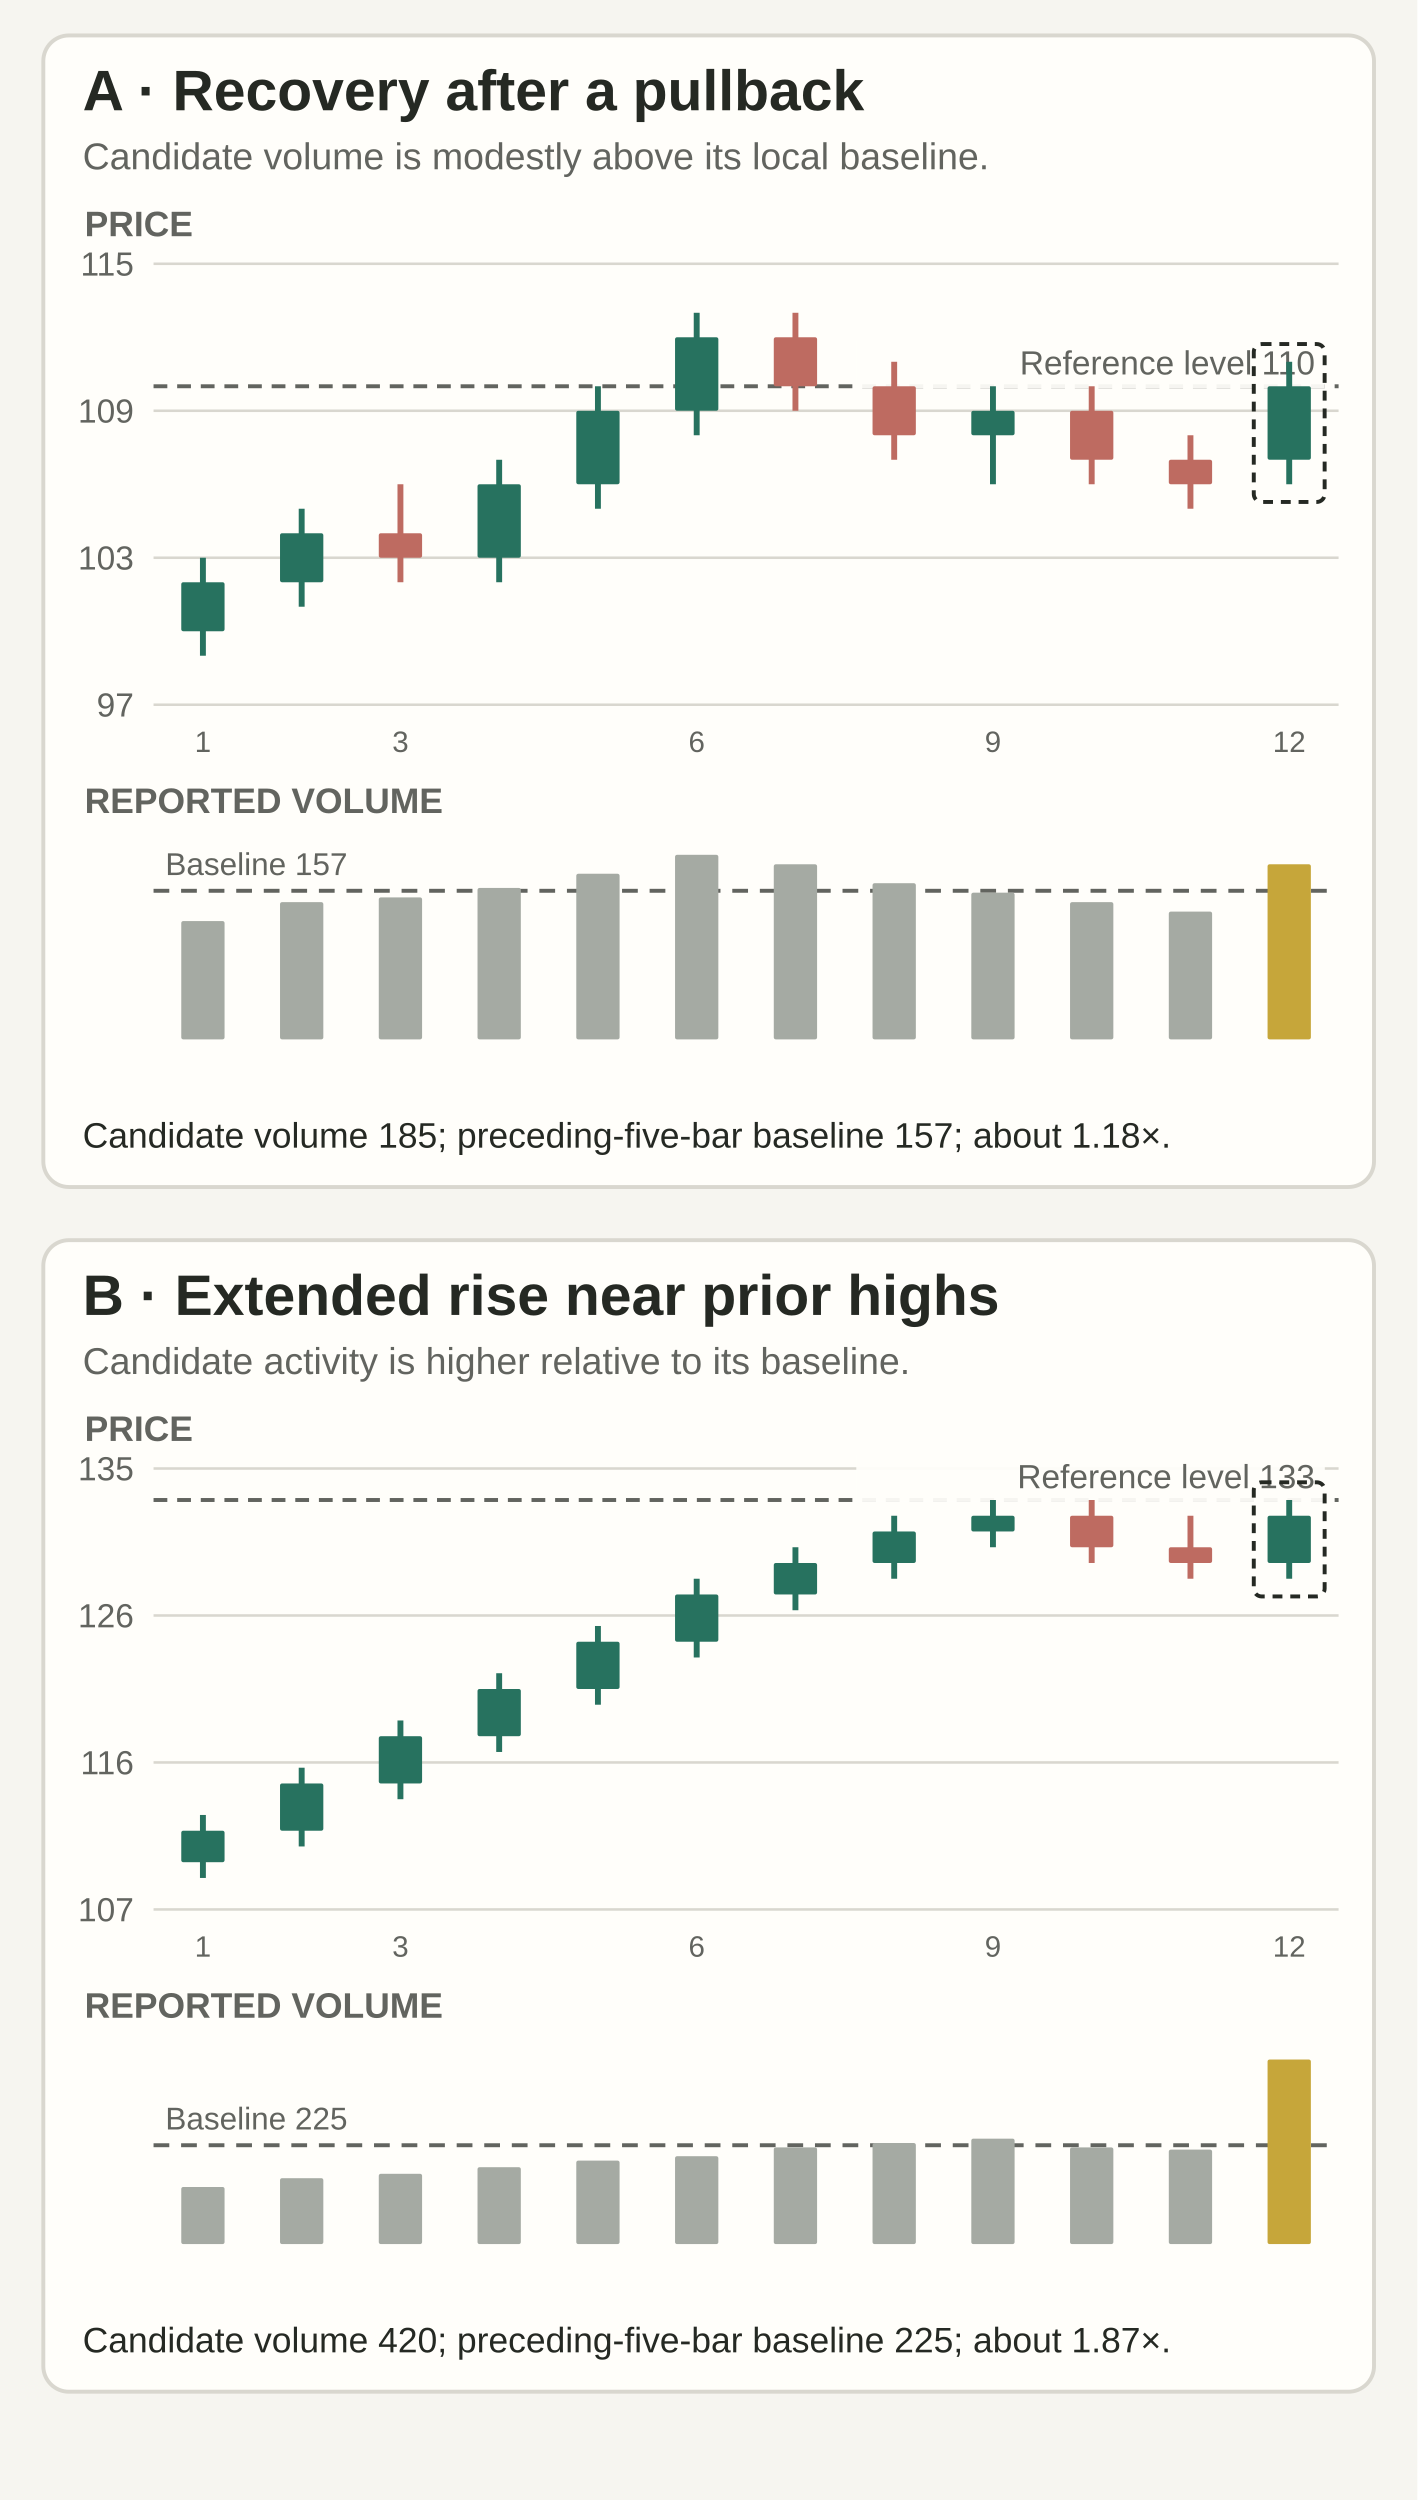
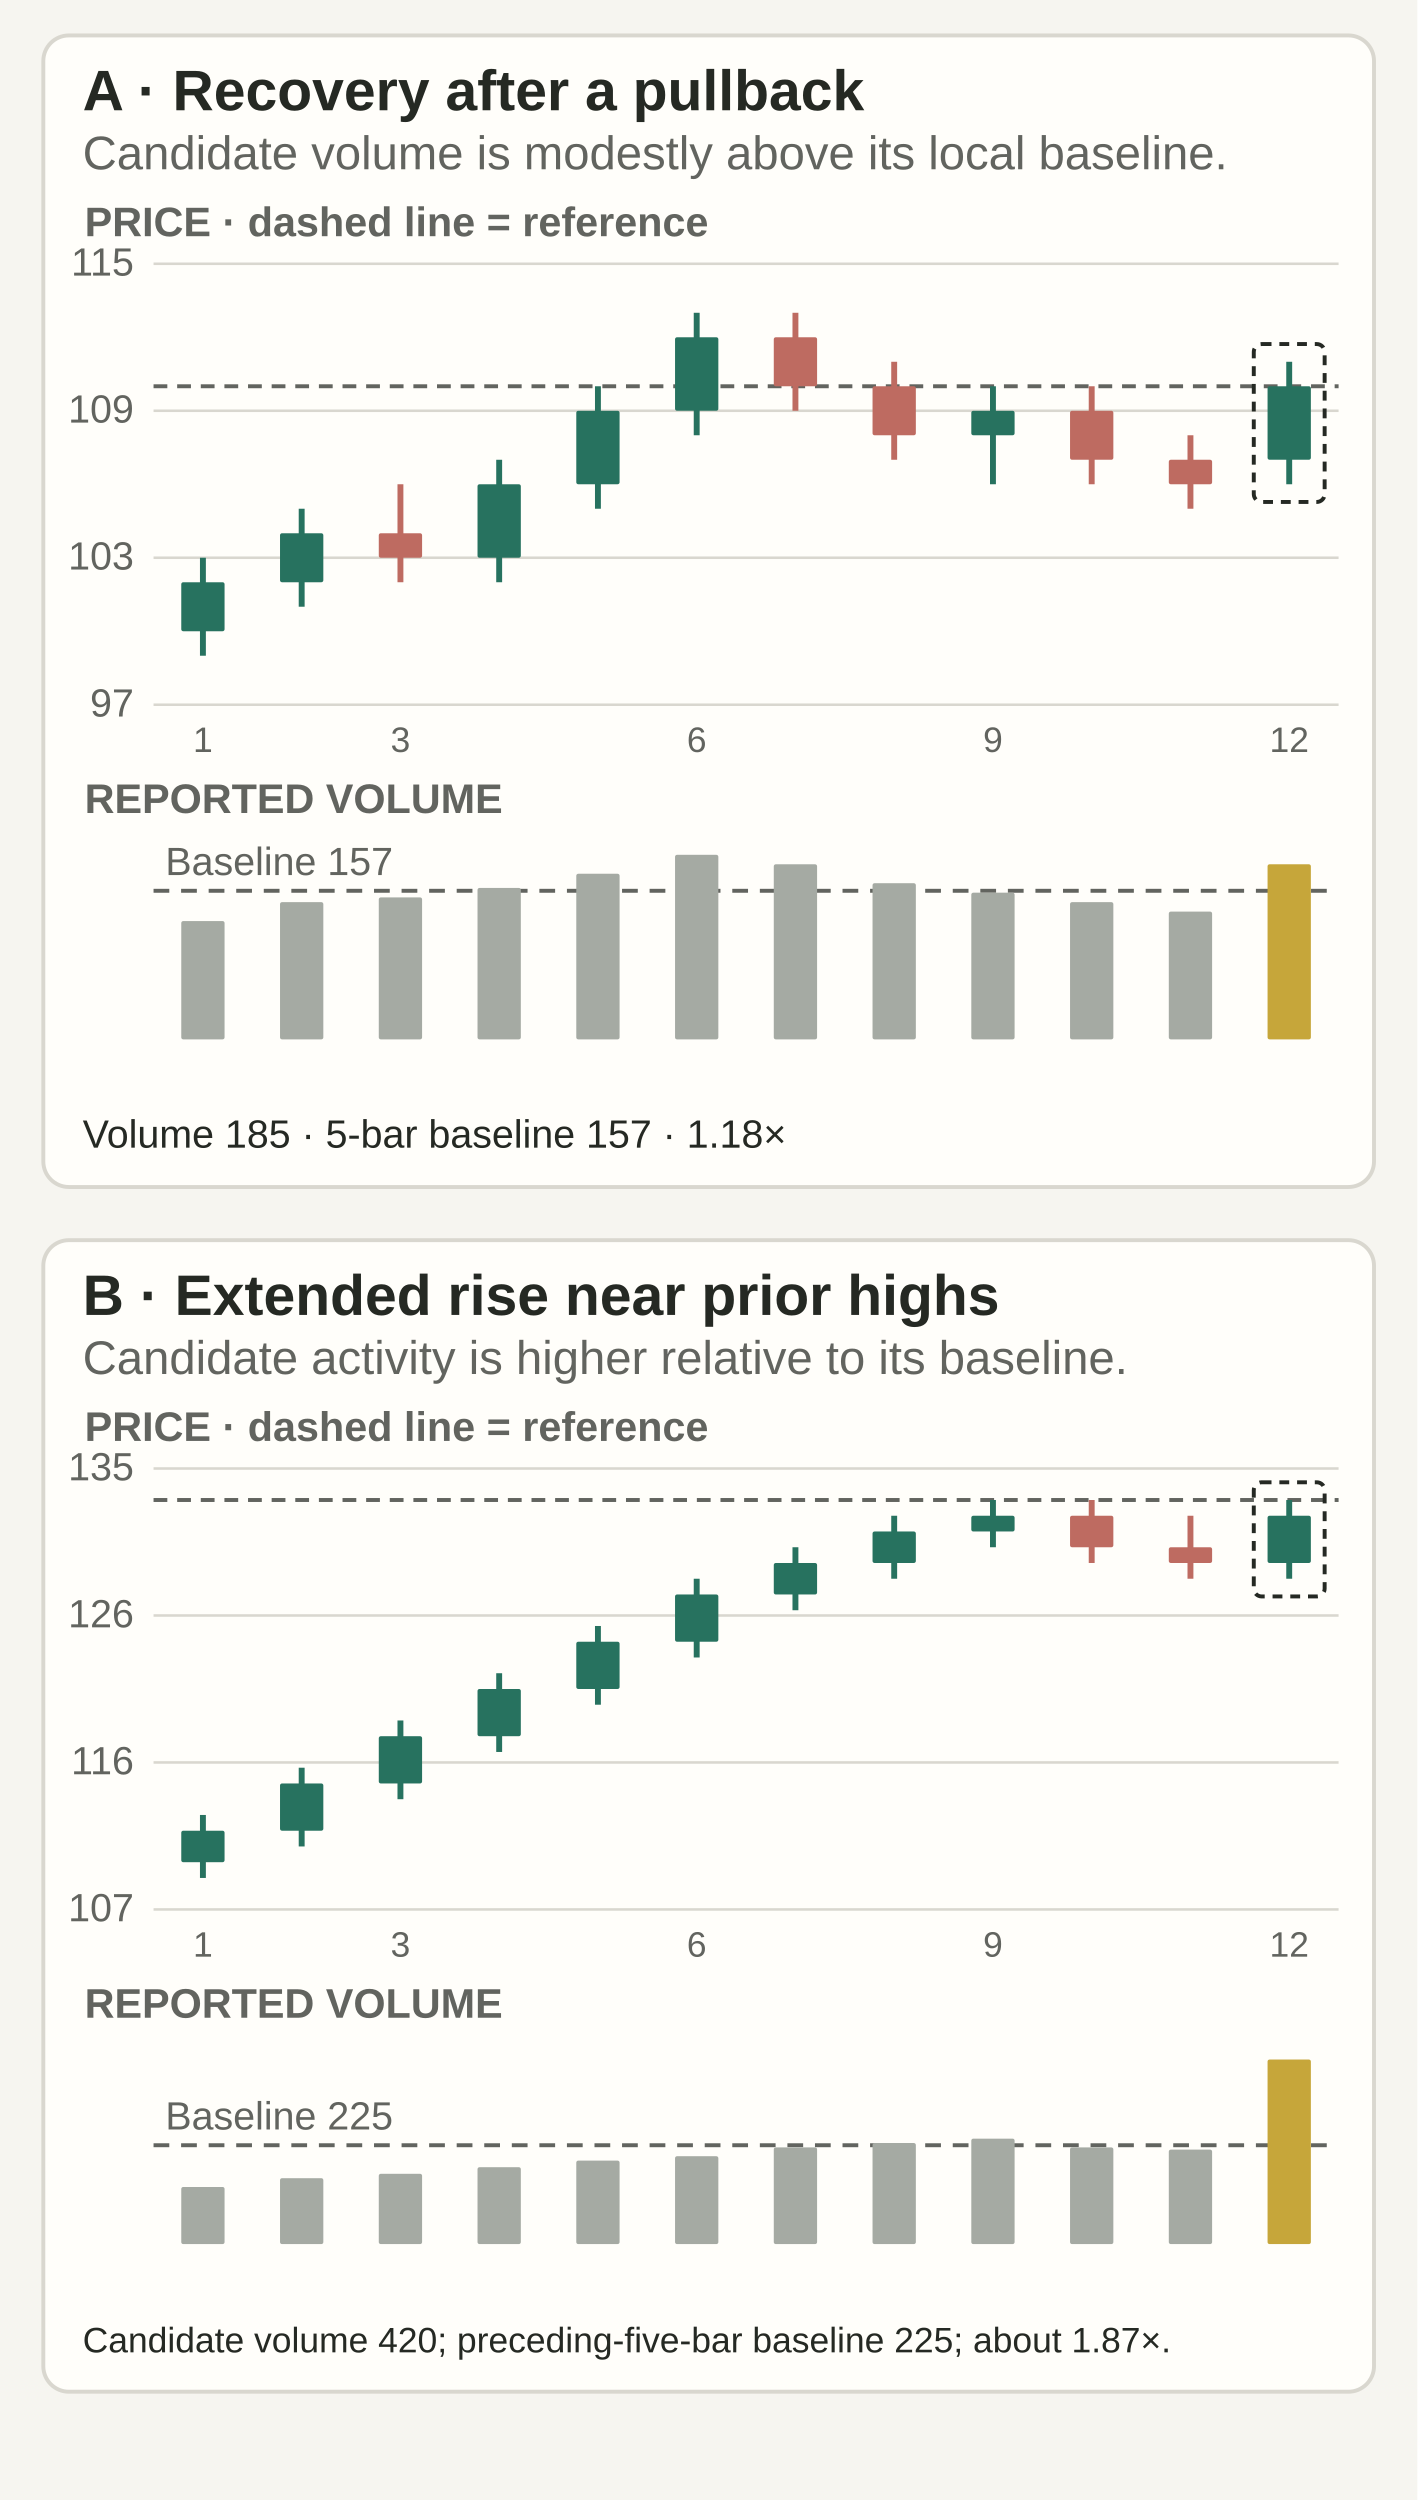
<svg xmlns="http://www.w3.org/2000/svg" width="720" height="1270" viewBox="0 0 720 1270" role="img" aria-labelledby="title desc">
  <rect width="720" height="1270" fill="#f6f5f0" />
  <rect x="22" y="18" width="676" height="585" rx="13" fill="#fffefa" stroke="#d9d7cf" stroke-width="2" />
  <text x="42" y="56" font-family="Arial,Helvetica,sans-serif" font-size="29" font-weight="700" fill="#252923">A · Recovery after a pullback</text>
-   <text x="42" y="86" font-family="Arial,Helvetica,sans-serif" font-size="19" fill="#62645f">Candidate volume is modestly above its local baseline.</text>
-   <text x="43" y="120" font-family="Arial,Helvetica,sans-serif" font-size="18" font-weight="700" fill="#62645f">PRICE</text>
+   <text x="42" y="86" font-family="Arial,Helvetica,sans-serif" font-size="24" fill="#62645f">Candidate volume is modestly above its local baseline.</text>
+   <text x="43" y="120" font-family="Arial,Helvetica,sans-serif" font-size="21" font-weight="700" fill="#62645f">PRICE · dashed line = reference</text>
  <line x1="78" y1="134" x2="680" y2="134" stroke="#d9d7cf" stroke-width="1.3" />
-   <text x="68" y="140" font-family="Arial,Helvetica,sans-serif" font-size="17" text-anchor="end" fill="#62645f">115</text>
+   <text x="68" y="140" font-family="Arial,Helvetica,sans-serif" font-size="20" text-anchor="end" fill="#62645f">115</text>
  <line x1="78" y1="208.67" x2="680" y2="208.67" stroke="#d9d7cf" stroke-width="1.3" />
-   <text x="68" y="214.67" font-family="Arial,Helvetica,sans-serif" font-size="17" text-anchor="end" fill="#62645f">109</text>
+   <text x="68" y="214.67" font-family="Arial,Helvetica,sans-serif" font-size="20" text-anchor="end" fill="#62645f">109</text>
  <line x1="78" y1="283.33" x2="680" y2="283.33" stroke="#d9d7cf" stroke-width="1.3" />
-   <text x="68" y="289.33" font-family="Arial,Helvetica,sans-serif" font-size="17" text-anchor="end" fill="#62645f">103</text>
+   <text x="68" y="289.33" font-family="Arial,Helvetica,sans-serif" font-size="20" text-anchor="end" fill="#62645f">103</text>
  <line x1="78" y1="358" x2="680" y2="358" stroke="#d9d7cf" stroke-width="1.3" />
-   <text x="68" y="364" font-family="Arial,Helvetica,sans-serif" font-size="17" text-anchor="end" fill="#62645f">97</text>
+   <text x="68" y="364" font-family="Arial,Helvetica,sans-serif" font-size="20" text-anchor="end" fill="#62645f">97</text>
  <line x1="78" y1="196.22" x2="680" y2="196.22" stroke="#62645f" stroke-width="2" stroke-dasharray="7 5" />
-   <rect x="435" y="173.22" width="238" height="24" fill="#fffefa" opacity="0.94" />
-   <text x="668" y="190.22" text-anchor="end" font-family="Arial,Helvetica,sans-serif" font-size="17" fill="#62645f">Reference level 110</text>
  <line x1="103.08" y1="283.33" x2="103.08" y2="333.11" stroke="#27725f" stroke-width="3" />
  <rect x="92.08" y="295.78" width="22" height="24.89" rx="1" fill="#27725f" />
-   <text x="103.08" y="382" text-anchor="middle" font-family="Arial,Helvetica,sans-serif" font-size="15" fill="#62645f">1</text>
+   <text x="103.08" y="382" text-anchor="middle" font-family="Arial,Helvetica,sans-serif" font-size="18" fill="#62645f">1</text>
  <line x1="153.25" y1="258.44" x2="153.25" y2="308.22" stroke="#27725f" stroke-width="3" />
  <rect x="142.25" y="270.89" width="22" height="24.89" rx="1" fill="#27725f" />
  <line x1="203.42" y1="246" x2="203.42" y2="295.78" stroke="#be6b61" stroke-width="3" />
  <rect x="192.42" y="270.89" width="22" height="12.44" rx="1" fill="#be6b61" />
-   <text x="203.42" y="382" text-anchor="middle" font-family="Arial,Helvetica,sans-serif" font-size="15" fill="#62645f">3</text>
+   <text x="203.42" y="382" text-anchor="middle" font-family="Arial,Helvetica,sans-serif" font-size="18" fill="#62645f">3</text>
  <line x1="253.58" y1="233.56" x2="253.58" y2="295.78" stroke="#27725f" stroke-width="3" />
  <rect x="242.58" y="246" width="22" height="37.33" rx="1" fill="#27725f" />
  <line x1="303.75" y1="196.22" x2="303.75" y2="258.44" stroke="#27725f" stroke-width="3" />
  <rect x="292.75" y="208.67" width="22" height="37.33" rx="1" fill="#27725f" />
  <line x1="353.92" y1="158.89" x2="353.92" y2="221.11" stroke="#27725f" stroke-width="3" />
  <rect x="342.92" y="171.33" width="22" height="37.33" rx="1" fill="#27725f" />
-   <text x="353.92" y="382" text-anchor="middle" font-family="Arial,Helvetica,sans-serif" font-size="15" fill="#62645f">6</text>
+   <text x="353.92" y="382" text-anchor="middle" font-family="Arial,Helvetica,sans-serif" font-size="18" fill="#62645f">6</text>
  <line x1="404.08" y1="158.89" x2="404.08" y2="208.67" stroke="#be6b61" stroke-width="3" />
  <rect x="393.08" y="171.33" width="22" height="24.89" rx="1" fill="#be6b61" />
  <line x1="454.25" y1="183.78" x2="454.25" y2="233.56" stroke="#be6b61" stroke-width="3" />
  <rect x="443.25" y="196.22" width="22" height="24.89" rx="1" fill="#be6b61" />
  <line x1="504.42" y1="196.22" x2="504.42" y2="246" stroke="#27725f" stroke-width="3" />
  <rect x="493.42" y="208.67" width="22" height="12.44" rx="1" fill="#27725f" />
-   <text x="504.42" y="382" text-anchor="middle" font-family="Arial,Helvetica,sans-serif" font-size="15" fill="#62645f">9</text>
+   <text x="504.42" y="382" text-anchor="middle" font-family="Arial,Helvetica,sans-serif" font-size="18" fill="#62645f">9</text>
  <line x1="554.58" y1="196.22" x2="554.58" y2="246" stroke="#be6b61" stroke-width="3" />
  <rect x="543.58" y="208.67" width="22" height="24.89" rx="1" fill="#be6b61" />
  <line x1="604.75" y1="221.11" x2="604.75" y2="258.44" stroke="#be6b61" stroke-width="3" />
  <rect x="593.75" y="233.56" width="22" height="12.44" rx="1" fill="#be6b61" />
  <line x1="654.92" y1="183.78" x2="654.92" y2="246" stroke="#27725f" stroke-width="3" />
  <rect x="643.92" y="196.22" width="22" height="37.33" rx="1" fill="#27725f" />
  <rect x="636.92" y="174.78" width="36" height="80.22" rx="4" fill="none" stroke="#252923" stroke-width="2" stroke-dasharray="5 4" />
-   <text x="654.92" y="382" text-anchor="middle" font-family="Arial,Helvetica,sans-serif" font-size="15" fill="#62645f">12</text>
-   <text x="43" y="413" font-family="Arial,Helvetica,sans-serif" font-size="18" font-weight="700" fill="#62645f">REPORTED VOLUME</text>
+   <text x="654.92" y="382" text-anchor="middle" font-family="Arial,Helvetica,sans-serif" font-size="18" fill="#62645f">12</text>
+   <text x="43" y="413" font-family="Arial,Helvetica,sans-serif" font-size="21" font-weight="700" fill="#62645f">REPORTED VOLUME</text>
  <line x1="78" y1="452.52" x2="680" y2="452.52" stroke="#62645f" stroke-width="2" stroke-dasharray="8 6" />
-   <text x="84" y="444.52" font-family="Arial,Helvetica,sans-serif" font-size="16" fill="#62645f">Baseline 157</text>
+   <text x="84" y="444.52" font-family="Arial,Helvetica,sans-serif" font-size="20" fill="#62645f">Baseline 157</text>
  <rect x="92.08" y="467.90" width="22" height="60.10" rx="1" fill="#a5aaa3" />
  <rect x="142.25" y="458.29" width="22" height="69.71" rx="1" fill="#a5aaa3" />
  <rect x="192.42" y="455.88" width="22" height="72.12" rx="1" fill="#a5aaa3" />
  <rect x="242.58" y="451.08" width="22" height="76.92" rx="1" fill="#a5aaa3" />
  <rect x="292.75" y="443.87" width="22" height="84.13" rx="1" fill="#a5aaa3" />
  <rect x="342.92" y="434.25" width="22" height="93.75" rx="1" fill="#a5aaa3" />
  <rect x="393.08" y="439.06" width="22" height="88.94" rx="1" fill="#a5aaa3" />
  <rect x="443.25" y="448.67" width="22" height="79.33" rx="1" fill="#a5aaa3" />
  <rect x="493.42" y="453.48" width="22" height="74.52" rx="1" fill="#a5aaa3" />
  <rect x="543.58" y="458.29" width="22" height="69.71" rx="1" fill="#a5aaa3" />
  <rect x="593.75" y="463.10" width="22" height="64.90" rx="1" fill="#a5aaa3" />
  <rect x="643.92" y="439.06" width="22" height="88.94" rx="1" fill="#c6a63a" />
-   <text x="42" y="583" font-family="Arial,Helvetica,sans-serif" font-size="18" fill="#252923">Candidate volume 185; preceding-five-bar baseline 157; about 1.18×.</text>
+   <text x="42" y="583" font-family="Arial,Helvetica,sans-serif" font-size="20" fill="#252923">Volume 185 · 5-bar baseline 157 · 1.18×</text>
  <rect x="22" y="630" width="676" height="585" rx="13" fill="#fffefa" stroke="#d9d7cf" stroke-width="2" />
  <text x="42" y="668" font-family="Arial,Helvetica,sans-serif" font-size="29" font-weight="700" fill="#252923">B · Extended rise near prior highs</text>
-   <text x="42" y="698" font-family="Arial,Helvetica,sans-serif" font-size="19" fill="#62645f">Candidate activity is higher relative to its baseline.</text>
-   <text x="43" y="732" font-family="Arial,Helvetica,sans-serif" font-size="18" font-weight="700" fill="#62645f">PRICE</text>
+   <text x="42" y="698" font-family="Arial,Helvetica,sans-serif" font-size="24" fill="#62645f">Candidate activity is higher relative to its baseline.</text>
+   <text x="43" y="732" font-family="Arial,Helvetica,sans-serif" font-size="21" font-weight="700" fill="#62645f">PRICE · dashed line = reference</text>
  <line x1="78" y1="746" x2="680" y2="746" stroke="#d9d7cf" stroke-width="1.3" />
-   <text x="68" y="752" font-family="Arial,Helvetica,sans-serif" font-size="17" text-anchor="end" fill="#62645f">135</text>
+   <text x="68" y="752" font-family="Arial,Helvetica,sans-serif" font-size="20" text-anchor="end" fill="#62645f">135</text>
  <line x1="78" y1="820.67" x2="680" y2="820.67" stroke="#d9d7cf" stroke-width="1.3" />
-   <text x="68" y="826.67" font-family="Arial,Helvetica,sans-serif" font-size="17" text-anchor="end" fill="#62645f">126</text>
+   <text x="68" y="826.67" font-family="Arial,Helvetica,sans-serif" font-size="20" text-anchor="end" fill="#62645f">126</text>
  <line x1="78" y1="895.33" x2="680" y2="895.33" stroke="#d9d7cf" stroke-width="1.3" />
-   <text x="68" y="901.33" font-family="Arial,Helvetica,sans-serif" font-size="17" text-anchor="end" fill="#62645f">116</text>
+   <text x="68" y="901.33" font-family="Arial,Helvetica,sans-serif" font-size="20" text-anchor="end" fill="#62645f">116</text>
  <line x1="78" y1="970" x2="680" y2="970" stroke="#d9d7cf" stroke-width="1.3" />
-   <text x="68" y="976" font-family="Arial,Helvetica,sans-serif" font-size="17" text-anchor="end" fill="#62645f">107</text>
+   <text x="68" y="976" font-family="Arial,Helvetica,sans-serif" font-size="20" text-anchor="end" fill="#62645f">107</text>
  <line x1="78" y1="762" x2="680" y2="762" stroke="#62645f" stroke-width="2" stroke-dasharray="7 5" />
-   <rect x="435" y="739" width="238" height="24" fill="#fffefa" opacity="0.94" />
-   <text x="668" y="756" text-anchor="end" font-family="Arial,Helvetica,sans-serif" font-size="17" fill="#62645f">Reference level 133</text>
  <line x1="103.08" y1="922" x2="103.08" y2="954" stroke="#27725f" stroke-width="3" />
  <rect x="92.08" y="930" width="22" height="16" rx="1" fill="#27725f" />
-   <text x="103.08" y="994" text-anchor="middle" font-family="Arial,Helvetica,sans-serif" font-size="15" fill="#62645f">1</text>
+   <text x="103.08" y="994" text-anchor="middle" font-family="Arial,Helvetica,sans-serif" font-size="18" fill="#62645f">1</text>
  <line x1="153.25" y1="898" x2="153.25" y2="938" stroke="#27725f" stroke-width="3" />
  <rect x="142.25" y="906" width="22" height="24" rx="1" fill="#27725f" />
  <line x1="203.42" y1="874" x2="203.42" y2="914" stroke="#27725f" stroke-width="3" />
  <rect x="192.42" y="882" width="22" height="24" rx="1" fill="#27725f" />
-   <text x="203.42" y="994" text-anchor="middle" font-family="Arial,Helvetica,sans-serif" font-size="15" fill="#62645f">3</text>
+   <text x="203.42" y="994" text-anchor="middle" font-family="Arial,Helvetica,sans-serif" font-size="18" fill="#62645f">3</text>
  <line x1="253.58" y1="850" x2="253.58" y2="890" stroke="#27725f" stroke-width="3" />
  <rect x="242.58" y="858" width="22" height="24" rx="1" fill="#27725f" />
  <line x1="303.75" y1="826" x2="303.75" y2="866" stroke="#27725f" stroke-width="3" />
  <rect x="292.75" y="834" width="22" height="24" rx="1" fill="#27725f" />
  <line x1="353.92" y1="802" x2="353.92" y2="842" stroke="#27725f" stroke-width="3" />
  <rect x="342.92" y="810" width="22" height="24" rx="1" fill="#27725f" />
-   <text x="353.92" y="994" text-anchor="middle" font-family="Arial,Helvetica,sans-serif" font-size="15" fill="#62645f">6</text>
+   <text x="353.92" y="994" text-anchor="middle" font-family="Arial,Helvetica,sans-serif" font-size="18" fill="#62645f">6</text>
  <line x1="404.08" y1="786" x2="404.08" y2="818" stroke="#27725f" stroke-width="3" />
  <rect x="393.08" y="794" width="22" height="16" rx="1" fill="#27725f" />
  <line x1="454.25" y1="770" x2="454.25" y2="802" stroke="#27725f" stroke-width="3" />
  <rect x="443.25" y="778" width="22" height="16" rx="1" fill="#27725f" />
  <line x1="504.42" y1="762" x2="504.42" y2="786" stroke="#27725f" stroke-width="3" />
  <rect x="493.42" y="770" width="22" height="8" rx="1" fill="#27725f" />
-   <text x="504.42" y="994" text-anchor="middle" font-family="Arial,Helvetica,sans-serif" font-size="15" fill="#62645f">9</text>
+   <text x="504.42" y="994" text-anchor="middle" font-family="Arial,Helvetica,sans-serif" font-size="18" fill="#62645f">9</text>
  <line x1="554.58" y1="762" x2="554.58" y2="794" stroke="#be6b61" stroke-width="3" />
  <rect x="543.58" y="770" width="22" height="16" rx="1" fill="#be6b61" />
  <line x1="604.75" y1="770" x2="604.75" y2="802" stroke="#be6b61" stroke-width="3" />
  <rect x="593.75" y="786" width="22" height="8" rx="1" fill="#be6b61" />
  <line x1="654.92" y1="762" x2="654.92" y2="802" stroke="#27725f" stroke-width="3" />
  <rect x="643.92" y="770" width="22" height="24" rx="1" fill="#27725f" />
  <rect x="636.92" y="753" width="36" height="58" rx="4" fill="none" stroke="#252923" stroke-width="2" stroke-dasharray="5 4" />
-   <text x="654.92" y="994" text-anchor="middle" font-family="Arial,Helvetica,sans-serif" font-size="15" fill="#62645f">12</text>
-   <text x="43" y="1025" font-family="Arial,Helvetica,sans-serif" font-size="18" font-weight="700" fill="#62645f">REPORTED VOLUME</text>
+   <text x="654.92" y="994" text-anchor="middle" font-family="Arial,Helvetica,sans-serif" font-size="18" fill="#62645f">12</text>
+   <text x="43" y="1025" font-family="Arial,Helvetica,sans-serif" font-size="21" font-weight="700" fill="#62645f">REPORTED VOLUME</text>
  <line x1="78" y1="1089.78" x2="680" y2="1089.78" stroke="#62645f" stroke-width="2" stroke-dasharray="8 6" />
-   <text x="84" y="1081.78" font-family="Arial,Helvetica,sans-serif" font-size="16" fill="#62645f">Baseline 225</text>
+   <text x="84" y="1081.78" font-family="Arial,Helvetica,sans-serif" font-size="20" fill="#62645f">Baseline 225</text>
  <rect x="92.08" y="1110.98" width="22" height="29.02" rx="1" fill="#a5aaa3" />
  <rect x="142.25" y="1106.52" width="22" height="33.48" rx="1" fill="#a5aaa3" />
  <rect x="192.42" y="1104.29" width="22" height="35.71" rx="1" fill="#a5aaa3" />
  <rect x="242.58" y="1100.94" width="22" height="39.06" rx="1" fill="#a5aaa3" />
  <rect x="292.75" y="1097.59" width="22" height="42.41" rx="1" fill="#a5aaa3" />
  <rect x="342.92" y="1095.36" width="22" height="44.64" rx="1" fill="#a5aaa3" />
  <rect x="393.08" y="1090.89" width="22" height="49.11" rx="1" fill="#a5aaa3" />
  <rect x="443.25" y="1088.66" width="22" height="51.34" rx="1" fill="#a5aaa3" />
  <rect x="493.42" y="1086.43" width="22" height="53.57" rx="1" fill="#a5aaa3" />
  <rect x="543.58" y="1090.89" width="22" height="49.11" rx="1" fill="#a5aaa3" />
  <rect x="593.75" y="1092.01" width="22" height="47.99" rx="1" fill="#a5aaa3" />
  <rect x="643.92" y="1046.25" width="22" height="93.75" rx="1" fill="#c6a63a" />
  <text x="42" y="1195" font-family="Arial,Helvetica,sans-serif" font-size="18" fill="#252923">Candidate volume 420; preceding-five-bar baseline 225; about 1.87×.</text>
</svg>
